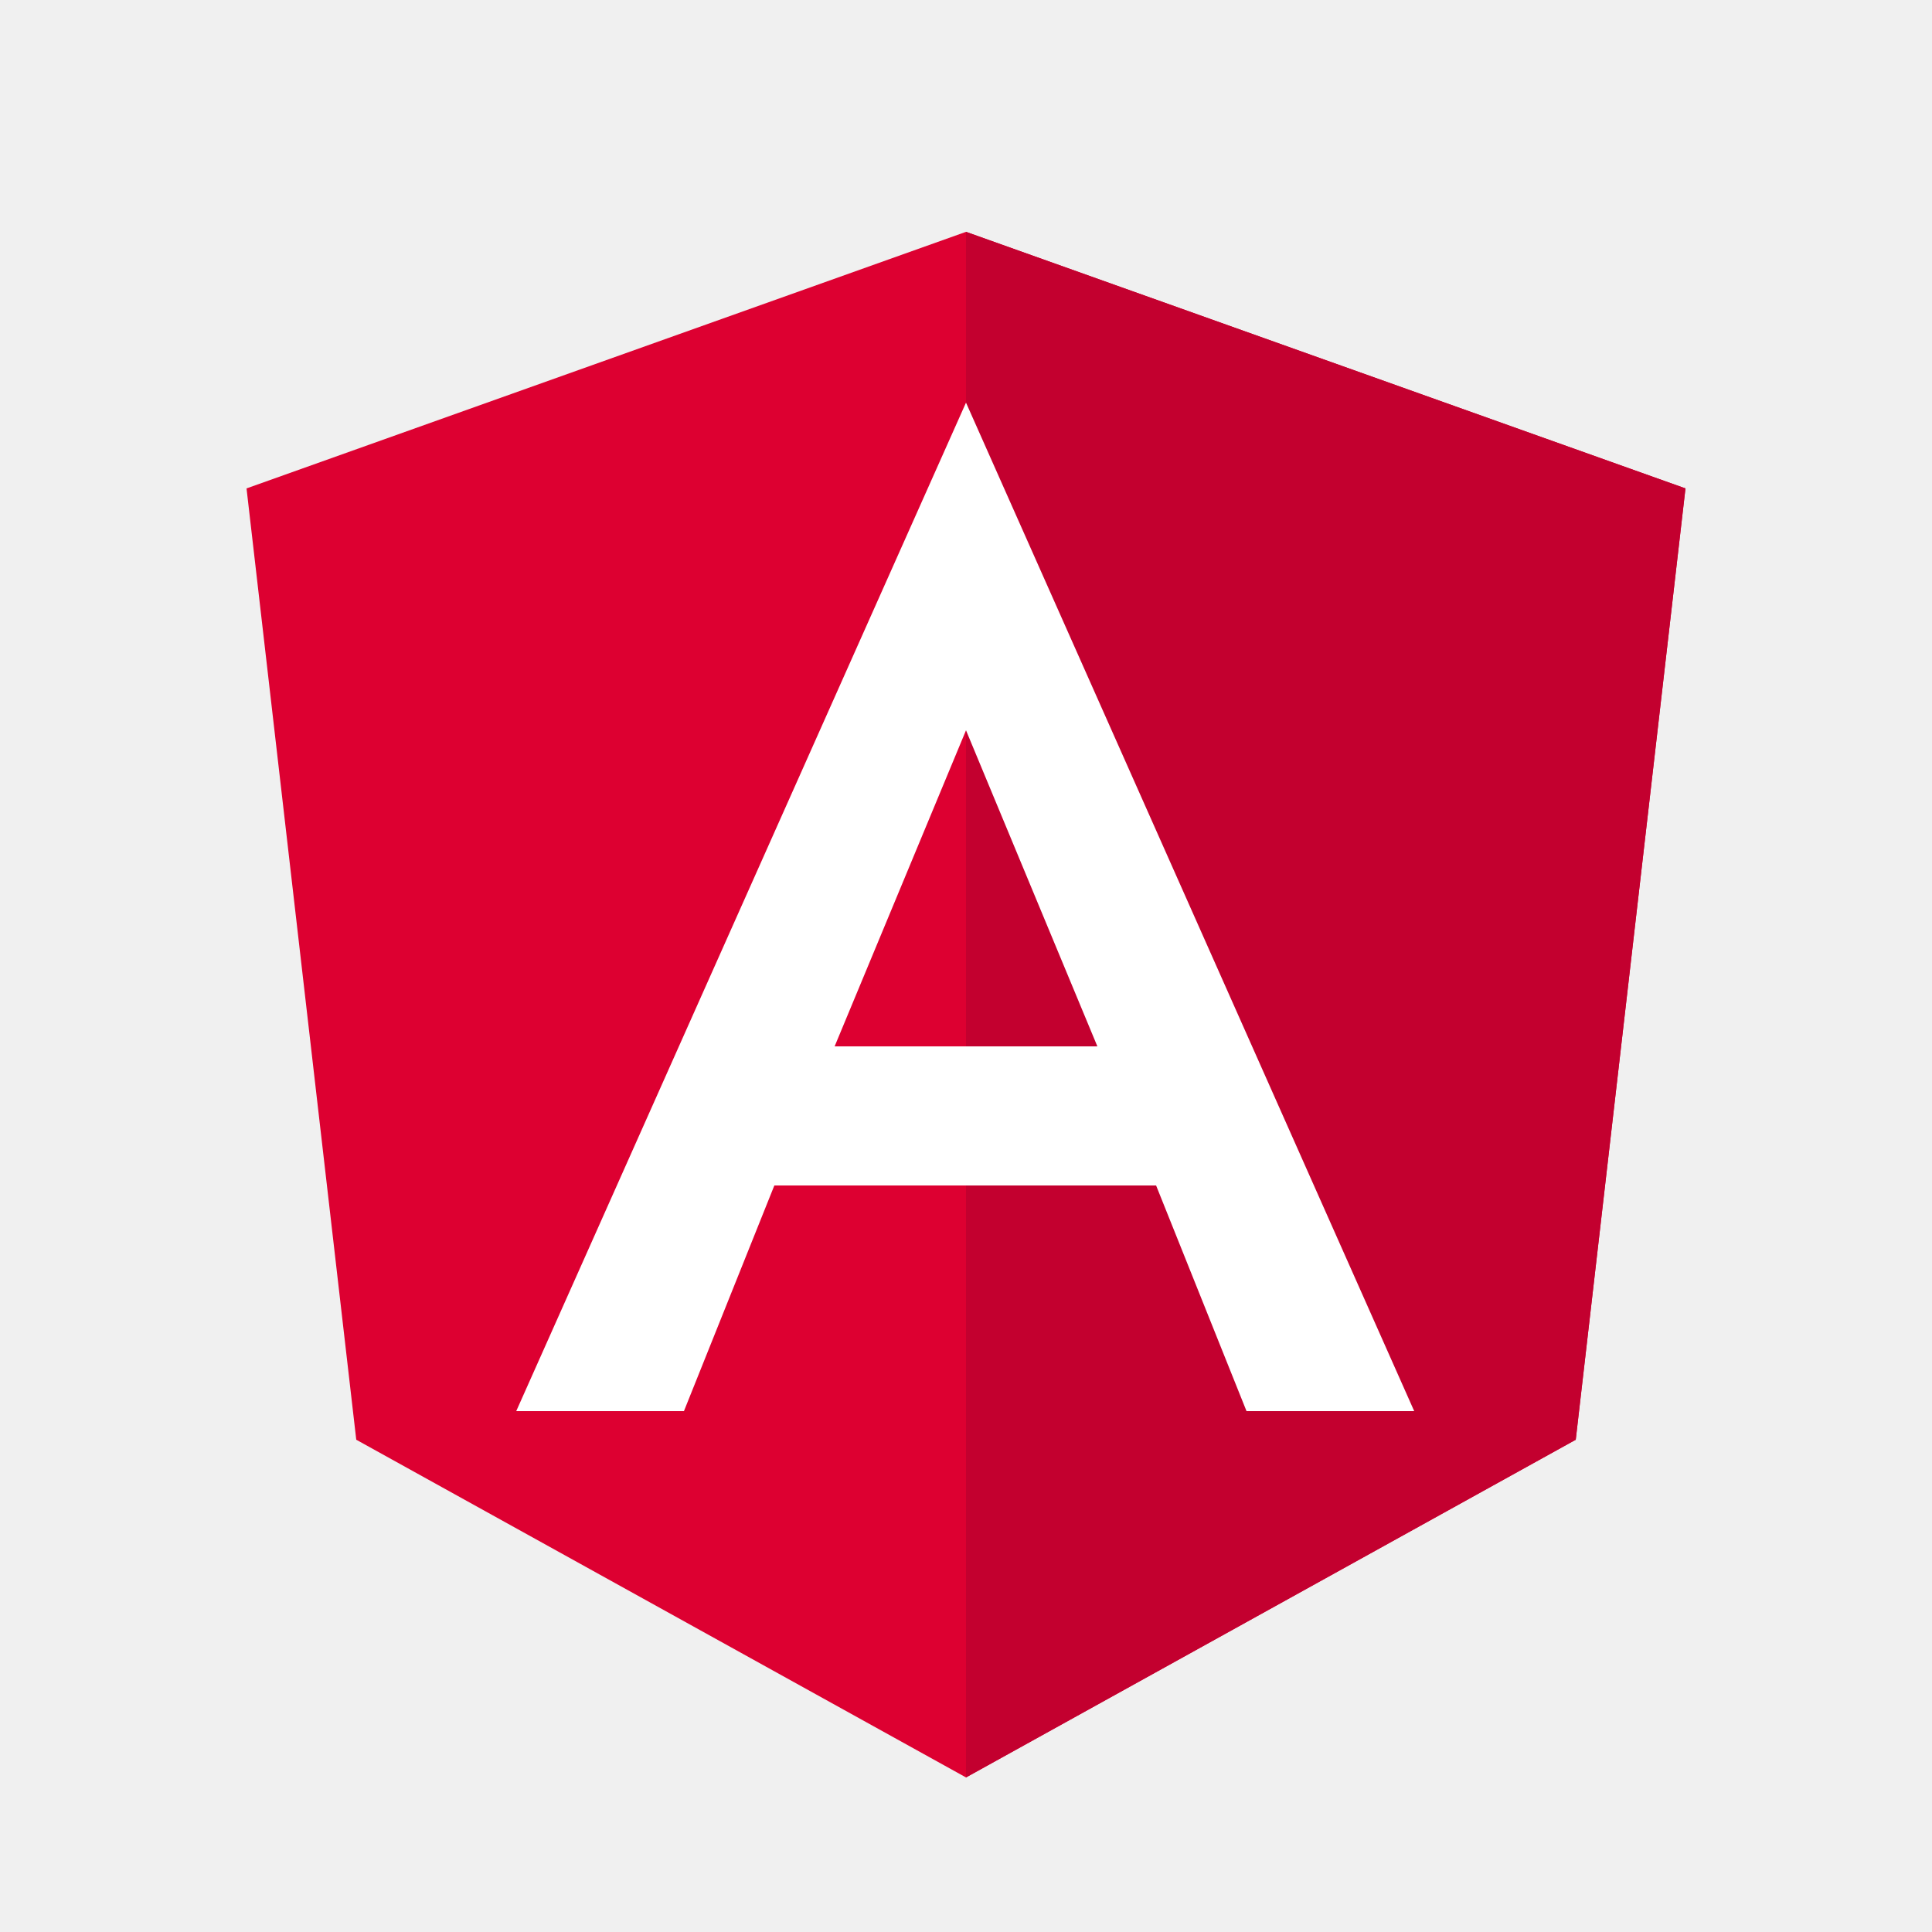
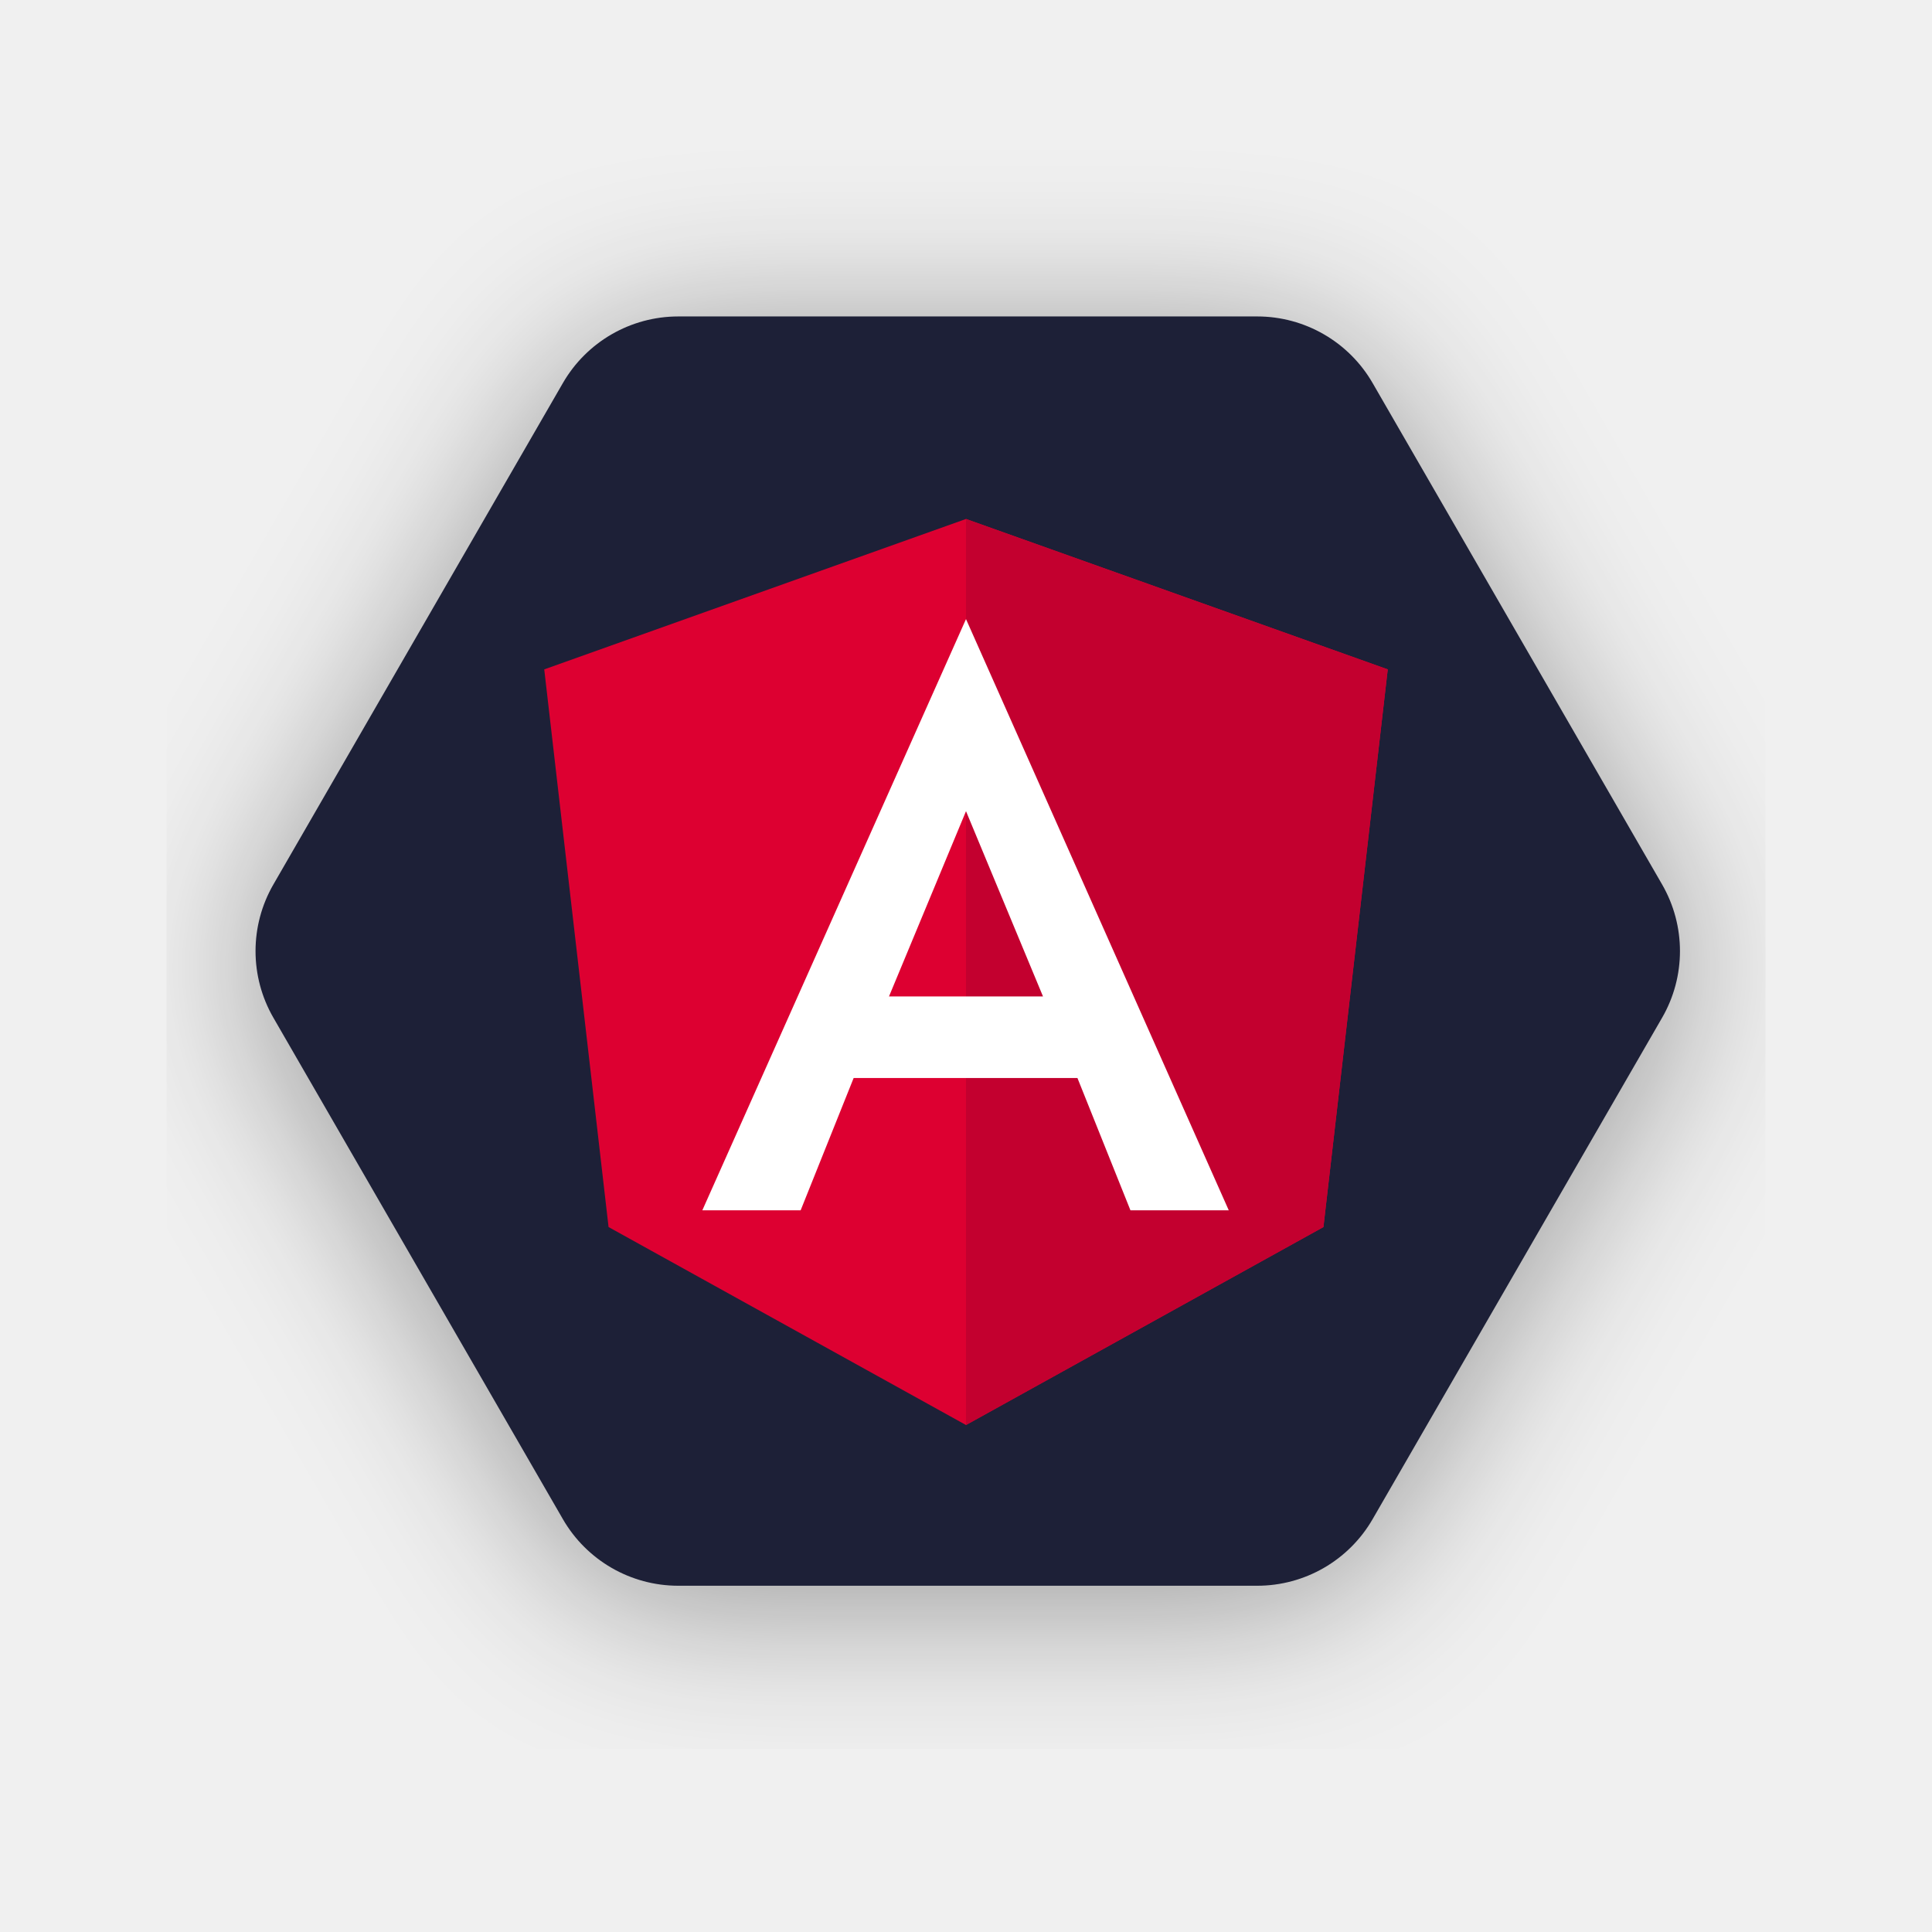
- <svg xmlns="http://www.w3.org/2000/svg" width="136" height="136" viewBox="0 0 136 136" fill="none">
-   <path d="M68 16.32L17.354 34.381L25.078 101.347L68 125.12L110.922 101.347L118.646 34.381L68 16.32Z" fill="#DD0031" />
-   <path d="M68 16.32V28.397V28.343V83.45V125.12L110.922 101.347L118.646 34.381L68 16.32Z" fill="#C3002F" />
-   <path d="M68 28.343L36.339 99.335H48.144L54.509 83.45H81.382L87.747 99.335H99.552L68 28.343ZM77.248 73.658H58.752L68 51.408L77.248 73.658Z" fill="white" />
+ <svg xmlns="http://www.w3.org/2000/svg" width="232" height="232" viewBox="0 0 232 232" fill="none">
+   <g clip-path="url(#clip0)" filter="url(#filter0_d)">
+     <path d="M67.591 46C70.45 41.05 75.732 38 81.448 38L150.973 38C156.689 38 161.971 41.05 164.829 46L199.591 106.21C202.45 111.161 202.45 117.26 199.591 122.21L164.829 182.42C161.971 187.371 156.689 190.42 150.973 190.42L81.448 190.42C75.732 190.42 70.45 187.371 67.591 182.42L32.829 122.21C29.971 117.26 29.971 111.161 32.829 106.21L67.591 46Z" fill="#1D2037" />
+     <path d="M116 62.32L65.354 80.381L73.078 147.347L116 171.12L158.922 147.347L166.646 80.381L116 62.32Z" fill="#DD0031" />
+     <path d="M116 62.32V74.397V74.343V129.45V171.12L158.922 147.347L166.646 80.381L116 62.32Z" fill="#C3002F" />
+     <path d="M116 74.343L84.339 145.335H96.144L102.509 129.45H129.382L135.747 145.335H147.552L116 74.343ZM125.248 119.658H106.752L116 97.408L125.248 119.658Z" fill="white" />
+   </g>
+   <defs>
+     <filter id="filter0_d" x="0" y="0" width="232" height="232" filterUnits="userSpaceOnUse" color-interpolation-filters="sRGB">
+       <feFlood flood-opacity="0" result="BackgroundImageFix" />
+       <feColorMatrix in="SourceAlpha" type="matrix" values="0 0 0 0 0 0 0 0 0 0 0 0 0 0 0 0 0 0 127 0" />
+       <feOffset dy="2" />
+       <feGaussianBlur stdDeviation="10" />
+       <feColorMatrix type="matrix" values="0 0 0 0 0 0 0 0 0 0 0 0 0 0 0 0 0 0 0.375 0" />
+       <feBlend mode="normal" in2="BackgroundImageFix" result="effect1_dropShadow" />
+       <feBlend mode="normal" in="SourceGraphic" in2="effect1_dropShadow" result="shape" />
+     </filter>
+     <clipPath id="clip0">
+       <rect width="192" height="192" fill="white" transform="translate(20 18)" />
+     </clipPath>
+   </defs>
</svg>
